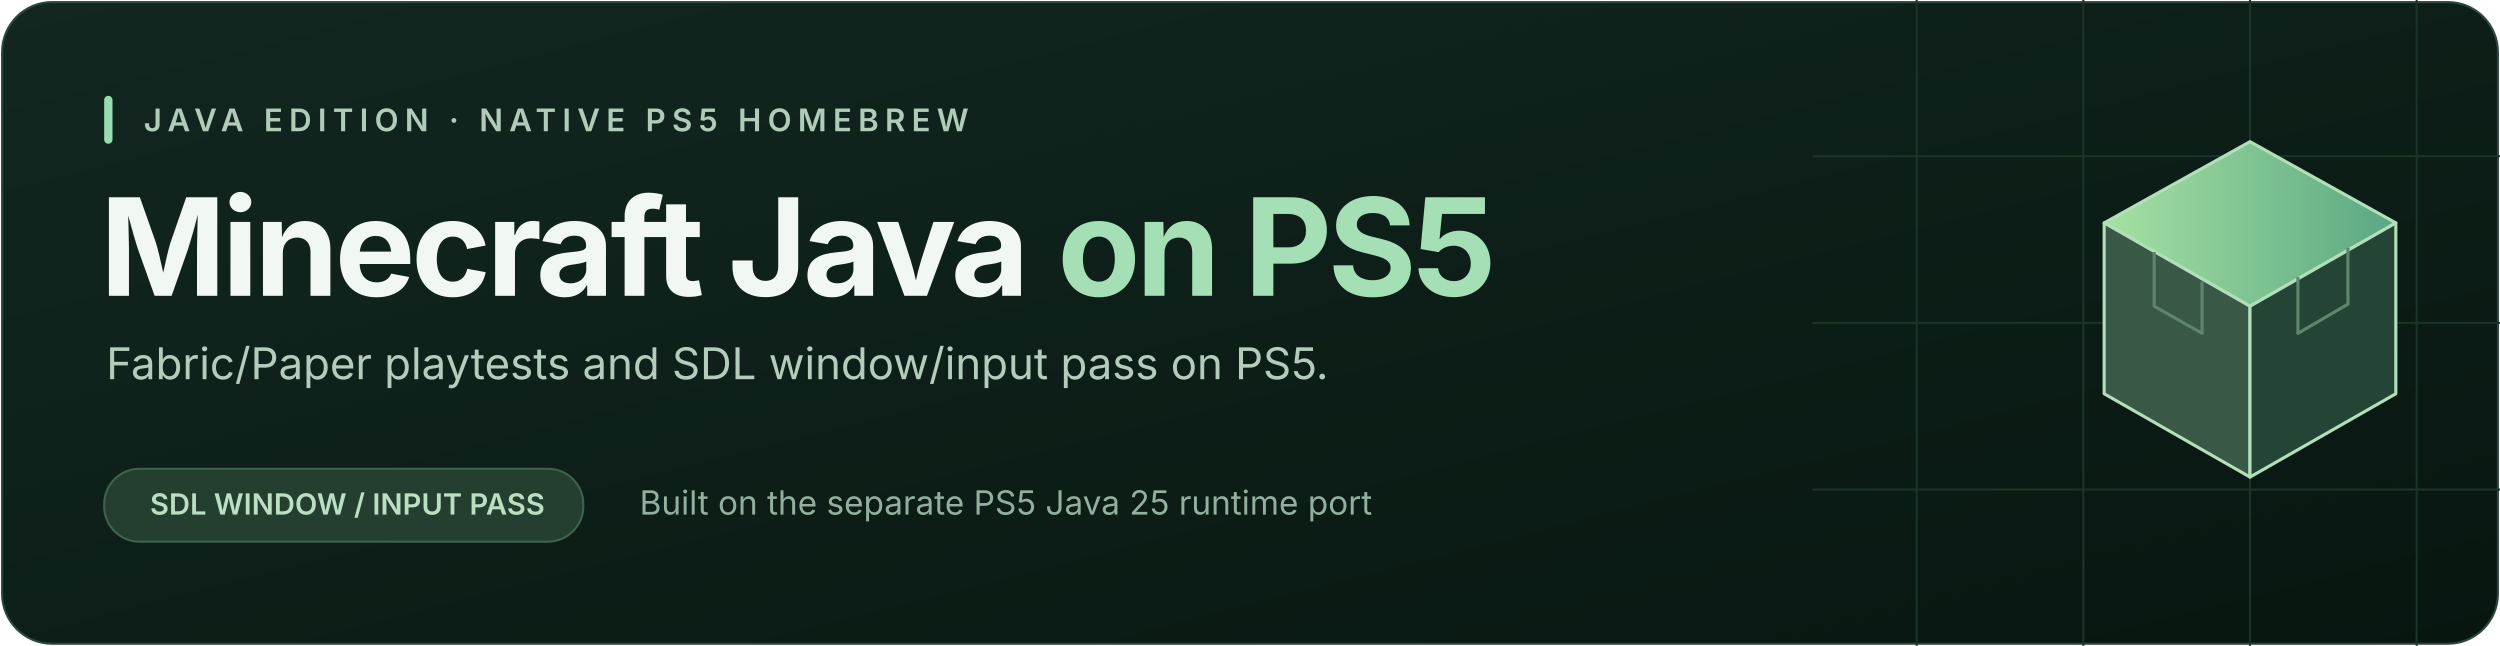
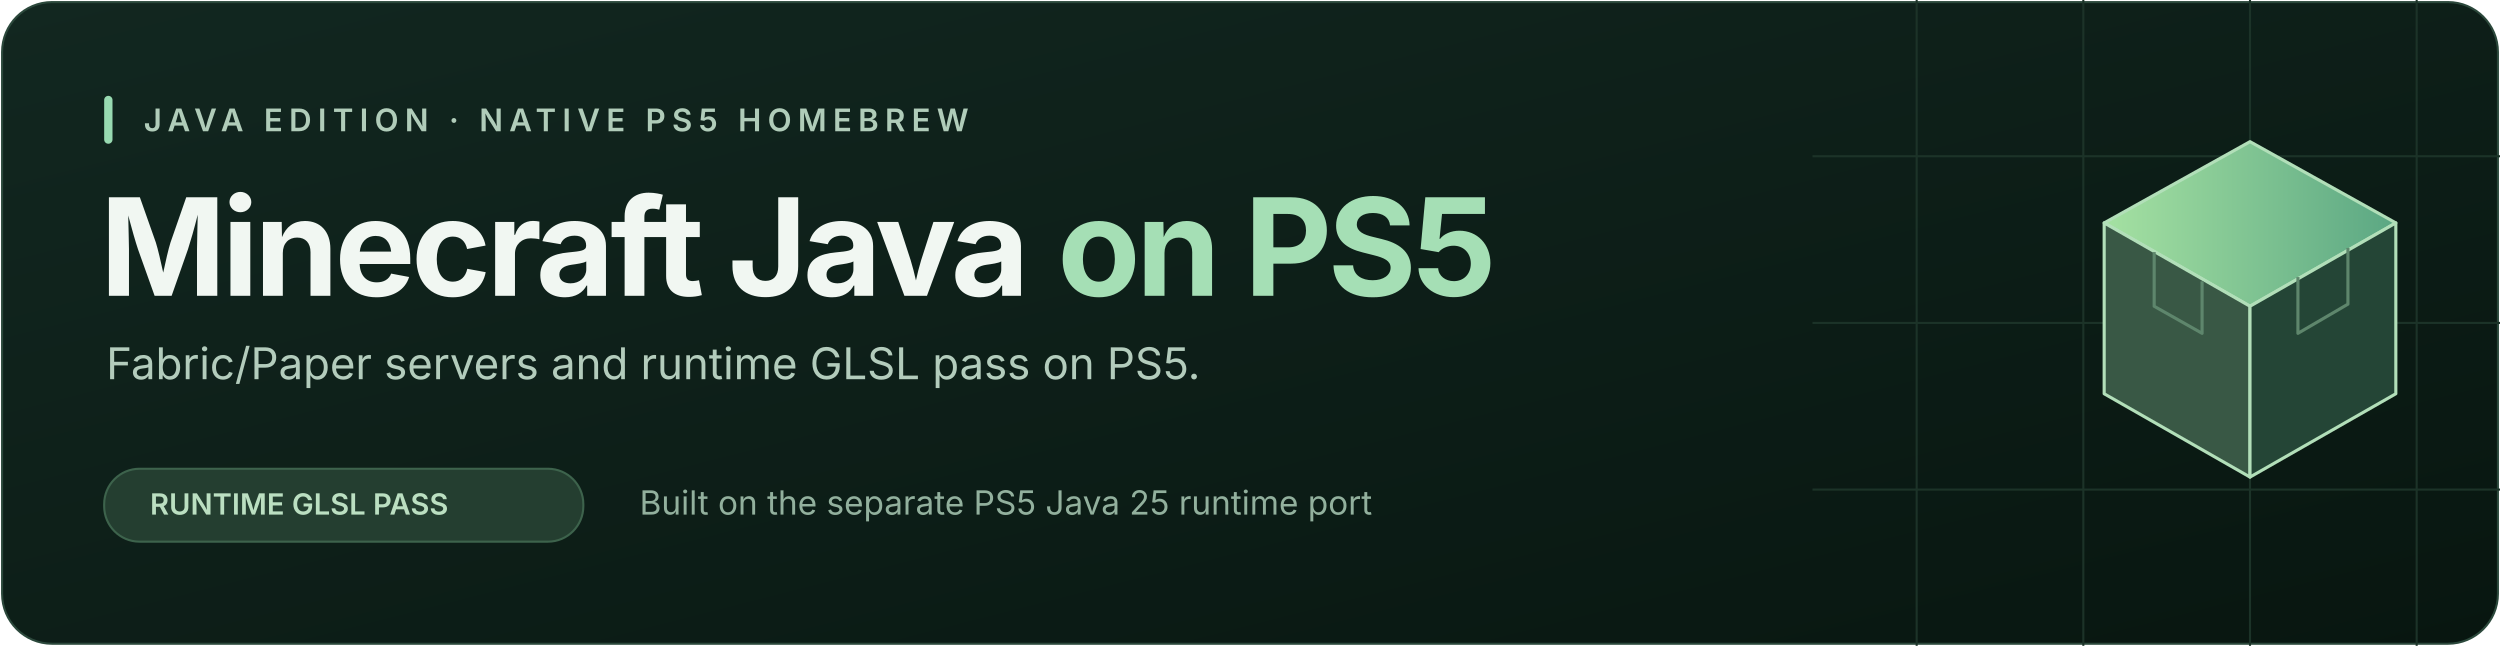
<svg xmlns="http://www.w3.org/2000/svg" width="1200" height="310" viewBox="0 0 1200 310" role="img" aria-labelledby="title description">
  <defs>
    <linearGradient id="background" x2="1" y2="1">
      <stop stop-color="#122720" />
      <stop offset="1" stop-color="#081610" />
    </linearGradient>
    <linearGradient id="grass">
      <stop stop-color="#a5e1a2" />
      <stop offset="1" stop-color="#5ba783" />
    </linearGradient>
  </defs>
  <rect x="1" y="1" width="1198" height="308" rx="24" fill="url(#background)" stroke="#2b483b" />
  <path d="M920 0v310M1000 0v310M1080 0v310M1160 0v310M870 75h330M870 155h330M870 235h330" stroke="#1c3328" />
  <g stroke="#b2dfb9" stroke-width="1.5" stroke-linejoin="round">
    <path d="M1010 107l70-39 70 39-70 40z" fill="url(#grass)" />
    <path d="M1010 107l70 40v82l-70-40z" fill="#395845" />
    <path d="M1080 147l70-40v82l-70 40z" fill="#244536" />
    <path d="M1034 121v26l23 13v-25M1103 133v27l24-14v-27" fill="none" stroke="#5e866c" />
  </g>
  <rect x="50" y="46" width="4" height="23" rx="2" fill="#98dab1" />
  <g font-family="Inter,Segoe UI,Arial,sans-serif">
    <text x="69" y="63" font-size="15" font-weight="600" letter-spacing="3" fill="#b0ccb9">JAVA EDITION · NATIVE PS5 HOMEBREW</text>
    <text x="48" y="142" font-size="65" font-weight="700" letter-spacing="-2" fill="#f1f7f2">Minecraft Java <tspan fill="#a5dfb5">on PS5</tspan>
    </text>
-     <text x="51" y="182" font-size="21" fill="#b3ccbc">Fabric/Paper playtests and SDL window/input pass on PS5.</text>
+     <text x="51" y="182" font-size="21" fill="#b3ccbc">Fabric/Paper servers and runtime GLSL pass on PS5.</text>
    <rect x="50" y="225" width="230" height="35" rx="17" fill="#243e30" stroke="#3d634c" />
-     <text x="72" y="247" font-size="14" font-weight="600" fill="#bbdfc1">SDL WINDOW / INPUT PASS</text>
+     <text x="72" y="247" font-size="14" font-weight="600" fill="#bbdfc1">RUNTIME GLSL PASS</text>
    <text x="307" y="247" font-size="16" fill="#92b09d">Built on the separate PS5 Java 25 runtime port</text>
  </g>
</svg>
